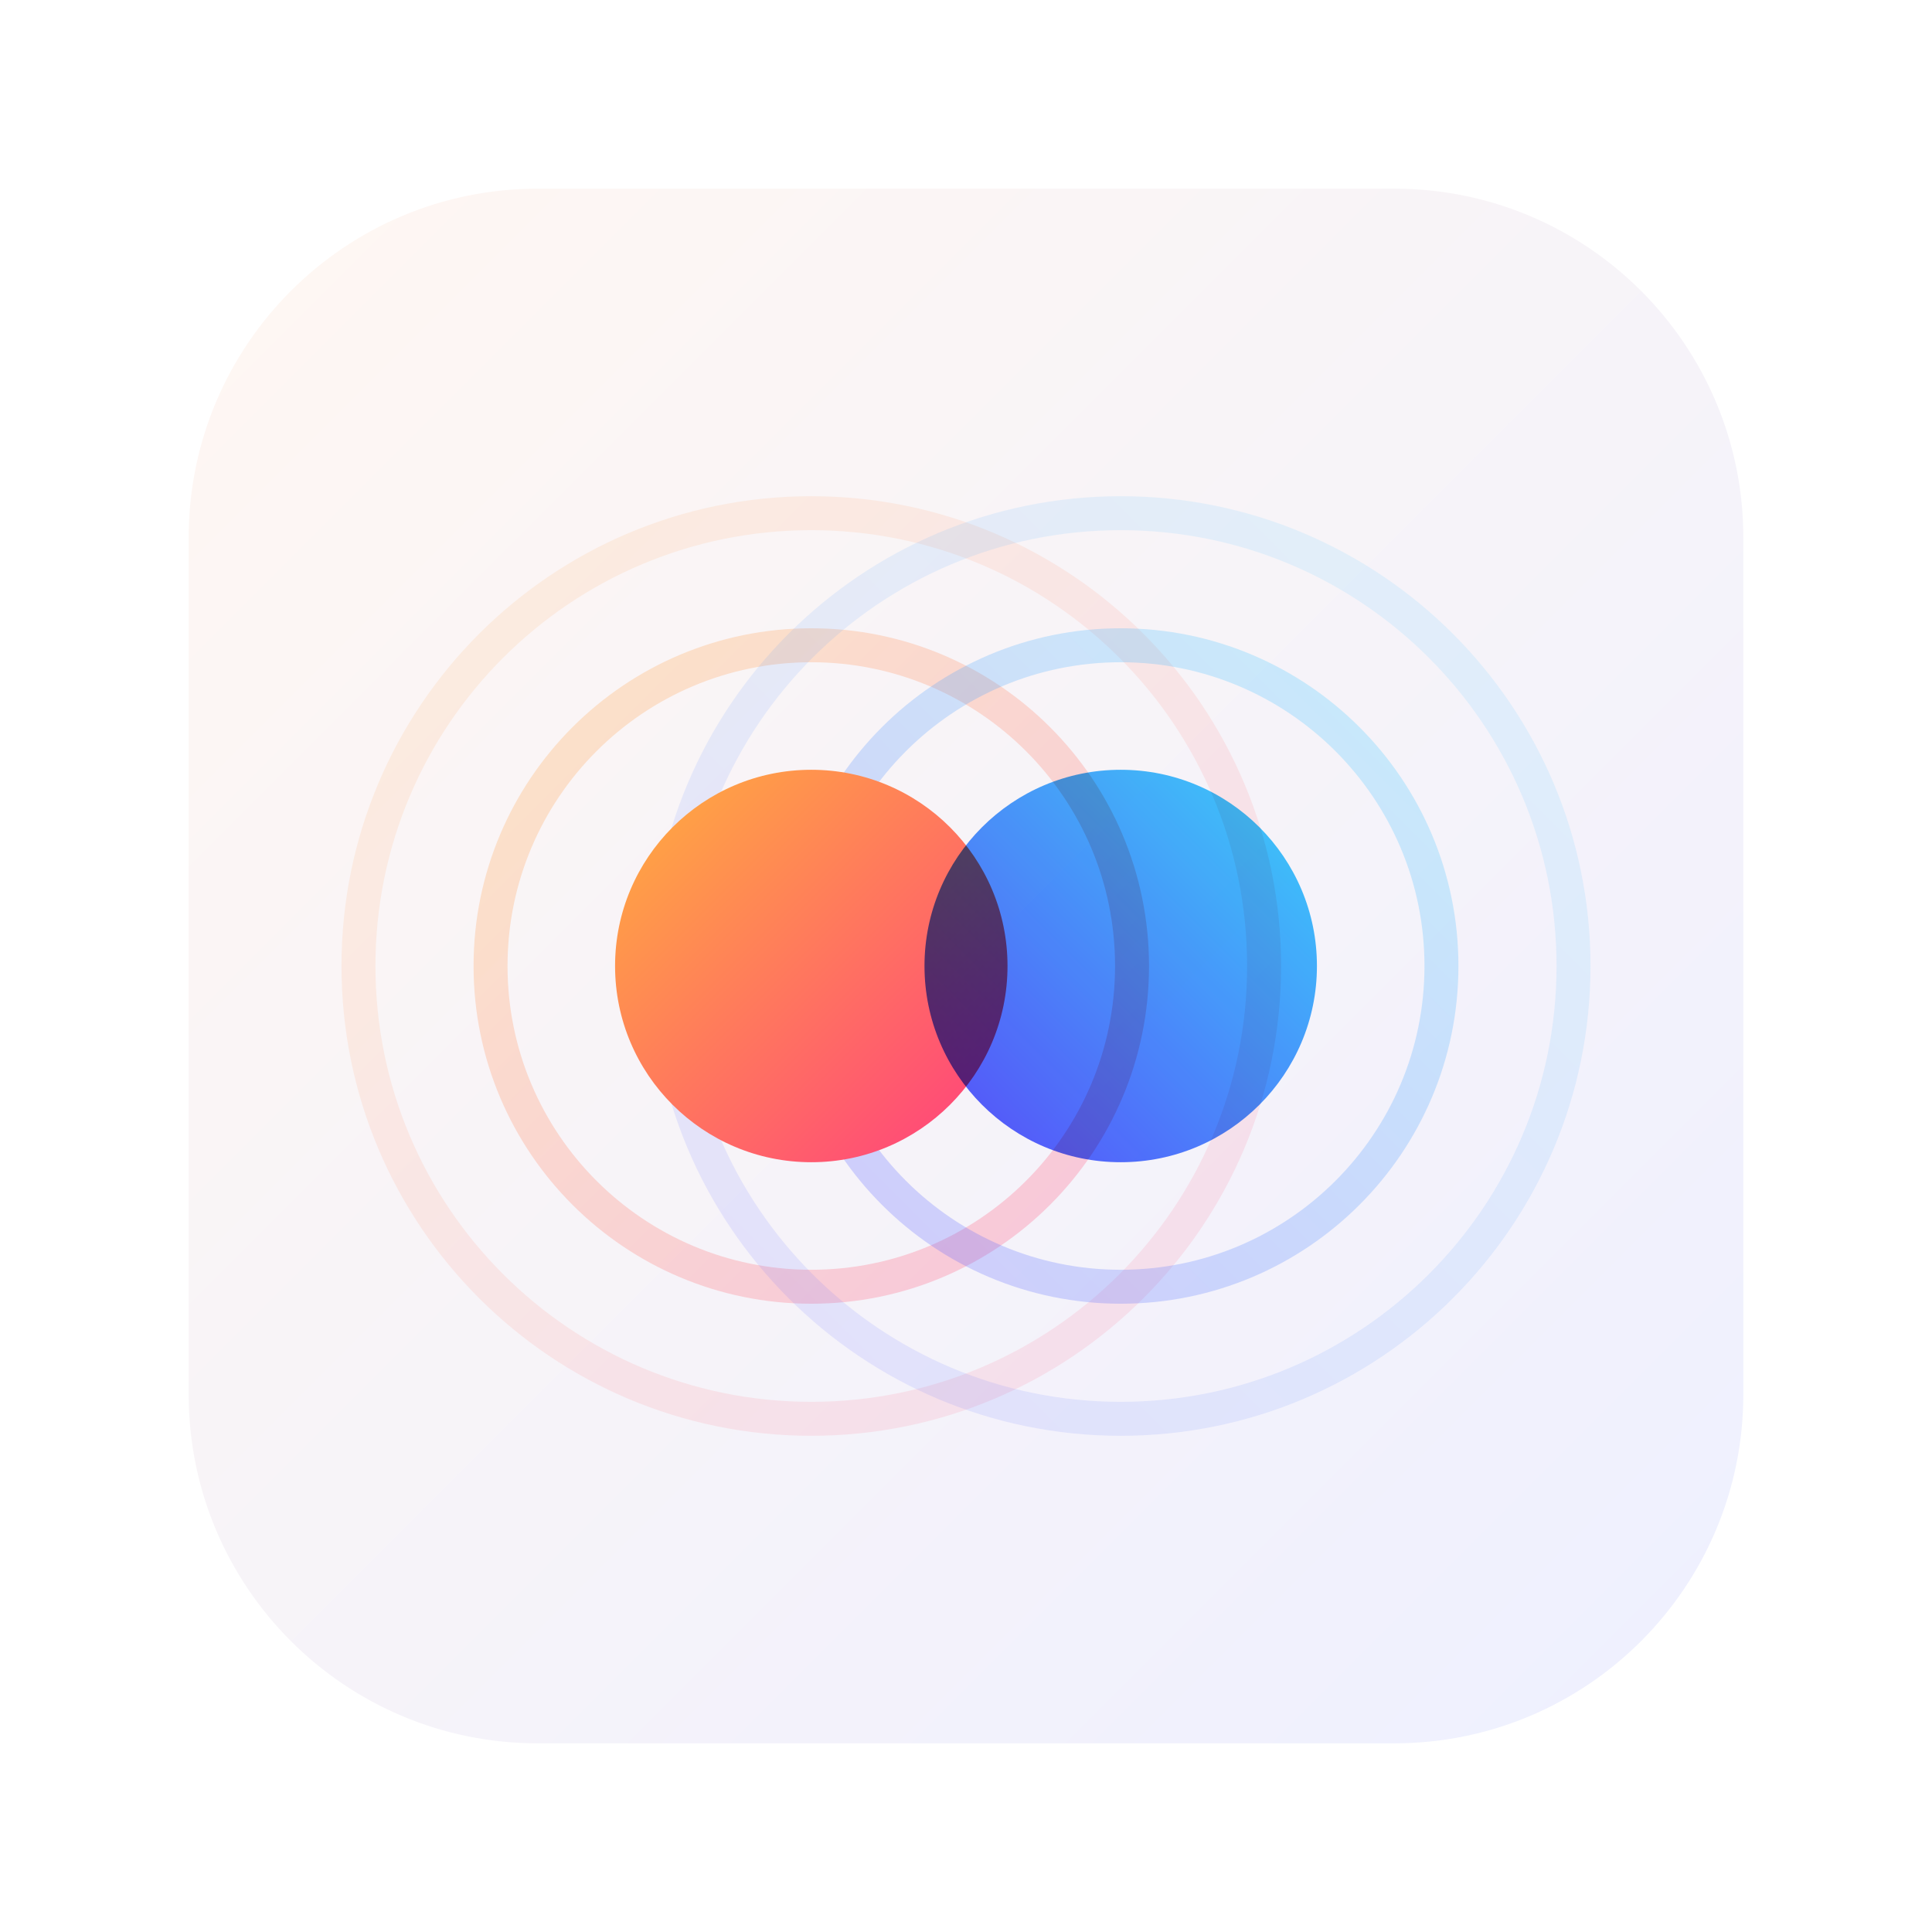
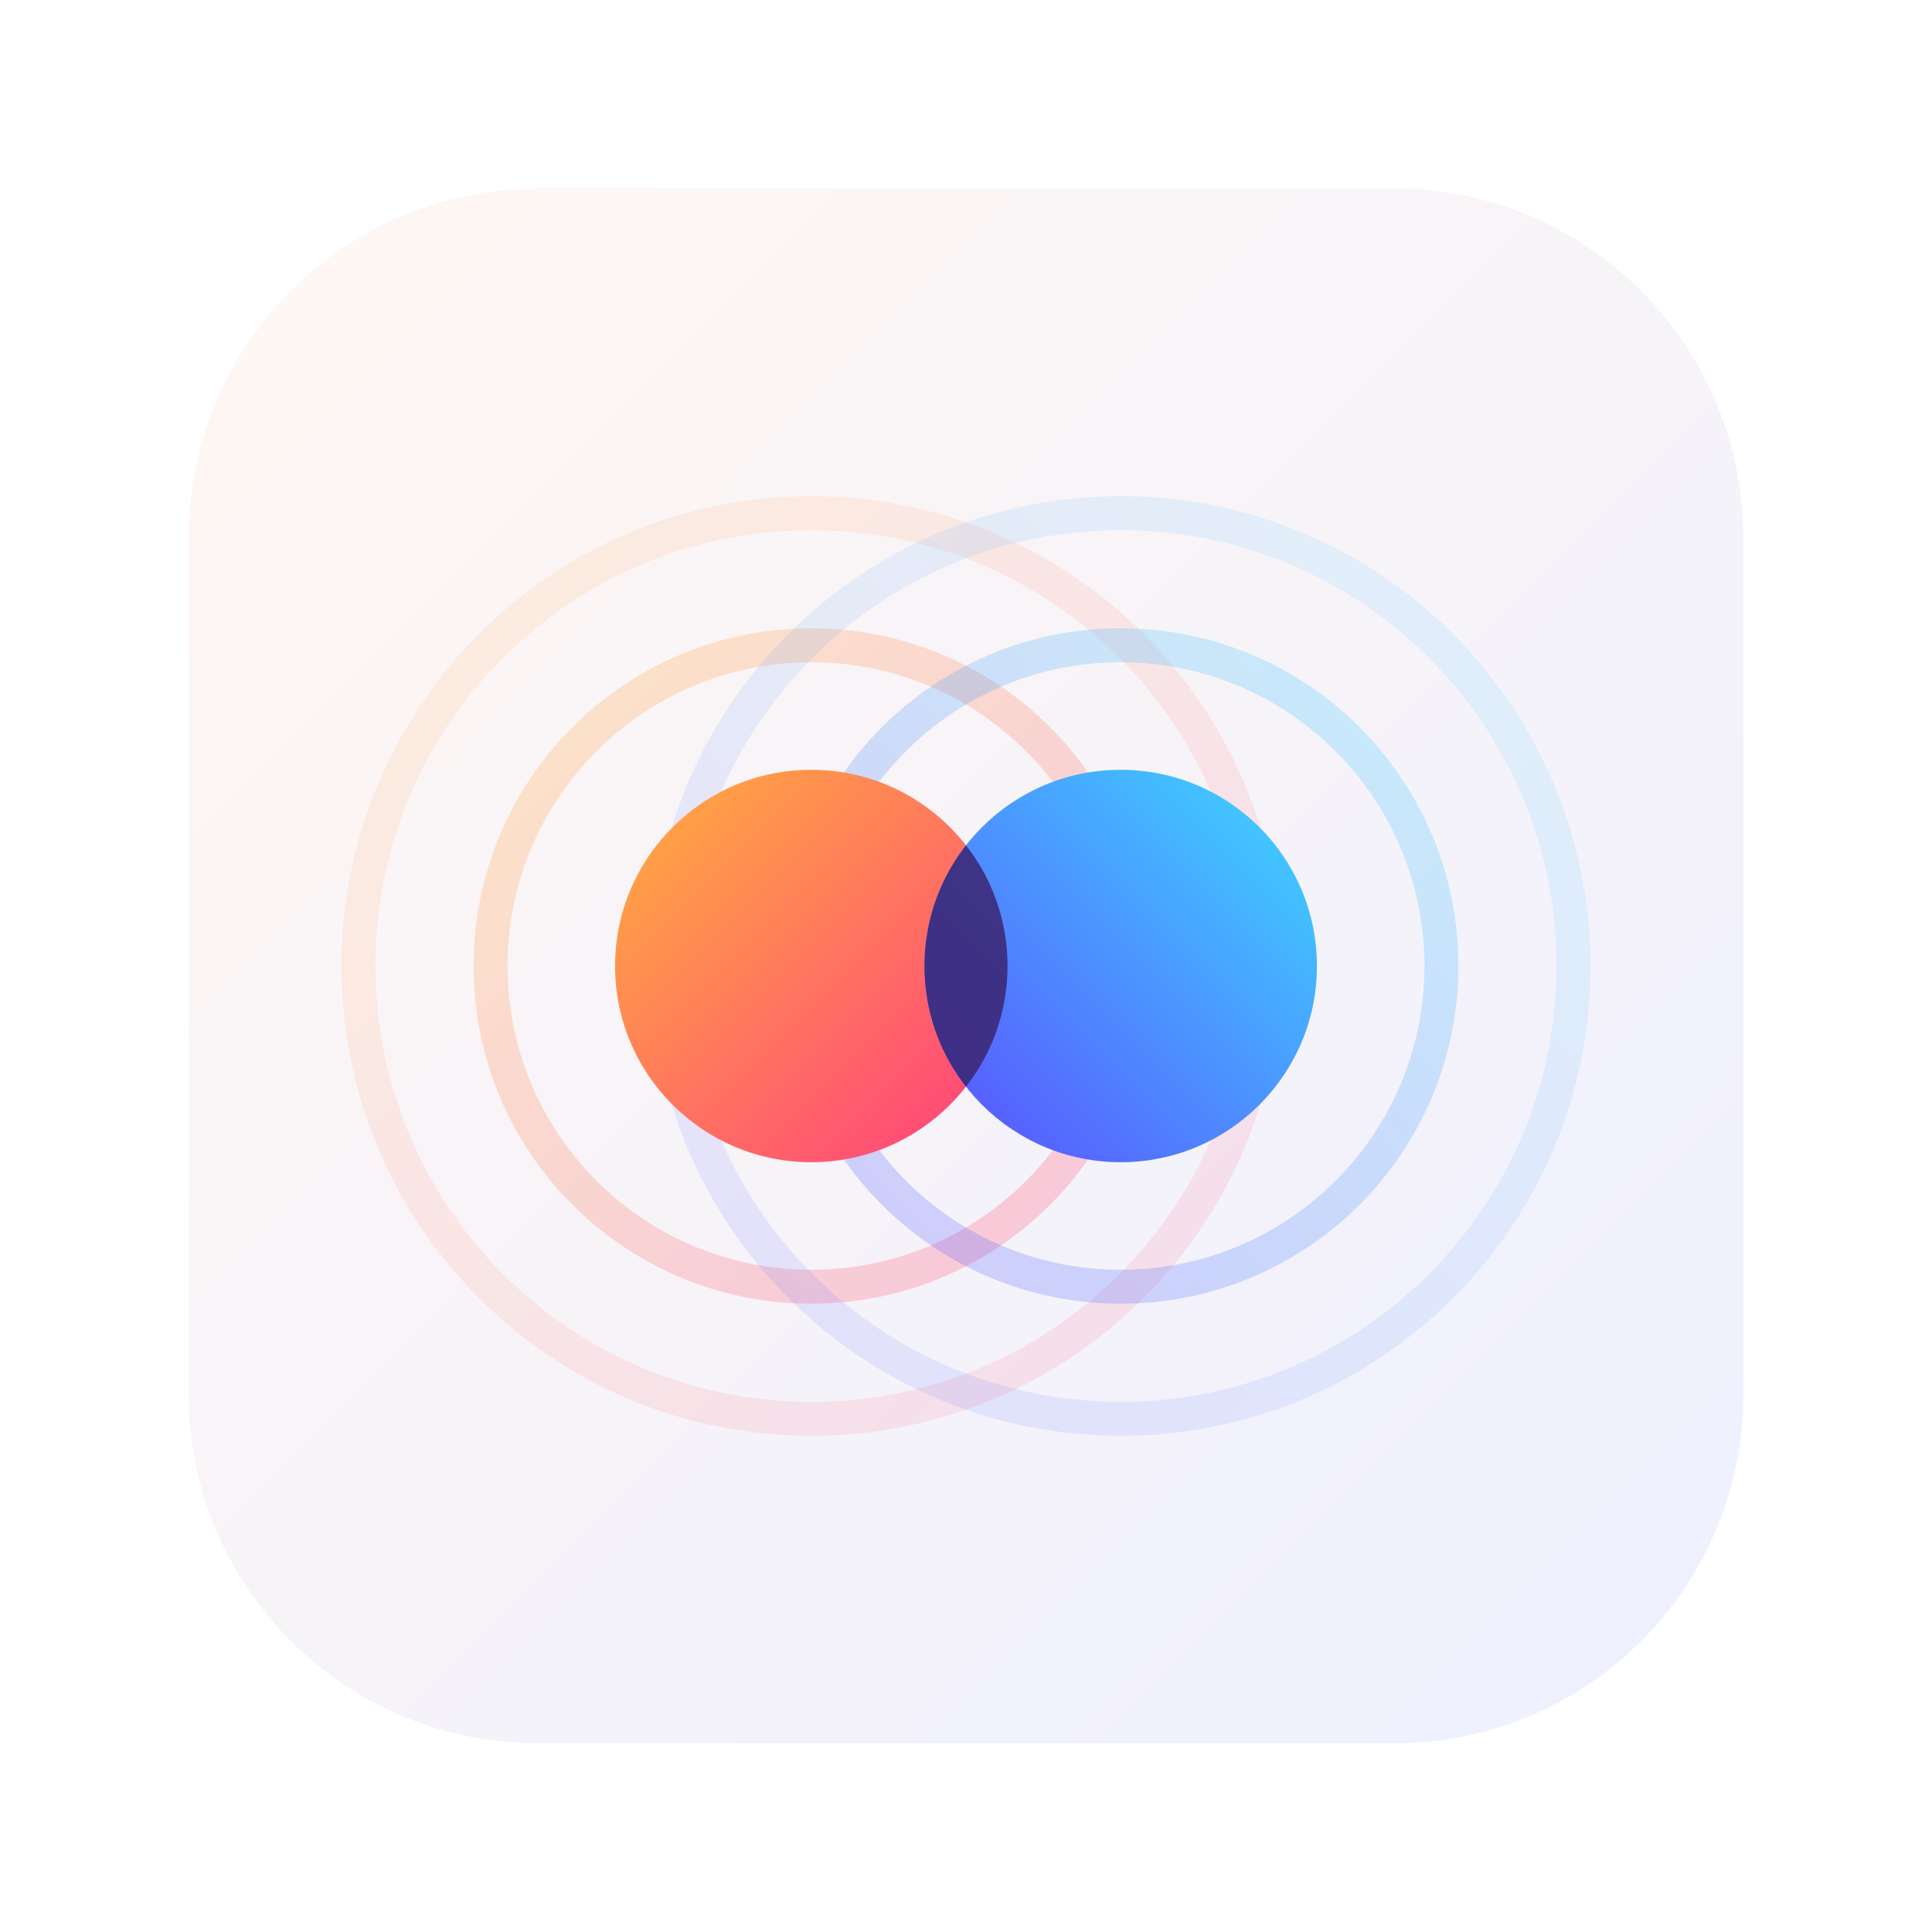
<svg xmlns="http://www.w3.org/2000/svg" viewBox="0 0 1024 1024">
  <defs>
    <linearGradient id="l" x1="0" y1="0" x2="1" y2="1">
      <stop offset="0" stop-color="#FFB03D" />
      <stop offset="1" stop-color="#FF3D7F" />
    </linearGradient>
    <linearGradient id="r" x1="1" y1="0" x2="0" y2="1">
      <stop offset="0" stop-color="#3DD9FF" />
      <stop offset="1" stop-color="#5B4DFF" />
    </linearGradient>
    <linearGradient id="bg" x1="0" y1="0" x2="1" y2="1">
      <stop offset="0" stop-color="#FFF7F2" />
      <stop offset="1" stop-color="#EEF0FF" />
    </linearGradient>
+     <clipPath id="ov">
+       <circle cx="430" cy="512" r="104" />
+     </clipPath>
  </defs>
  <rect x="100" y="100" width="824" height="824" rx="185" fill="url(#bg)" />
  <g fill="none" stroke-width="18">
    <circle cx="430" cy="512" r="170" stroke="url(#l)" opacity="0.25" />
    <circle cx="430" cy="512" r="240" stroke="url(#l)" opacity="0.12" />
    <circle cx="594" cy="512" r="170" stroke="url(#r)" opacity="0.25" />
    <circle cx="594" cy="512" r="240" stroke="url(#r)" opacity="0.12" />
  </g>
  <circle cx="430" cy="512" r="104" fill="url(#l)" />
-   <circle cx="594" cy="512" r="104" fill="url(#r)" style="mix-blend-mode:multiply" />
+   <circle cx="594" cy="512" r="104" fill="url(#r)" />
+   <circle cx="594" cy="512" r="104" fill="#3B2470" clip-path="url(#ov)" opacity="0.85" />
</svg>
